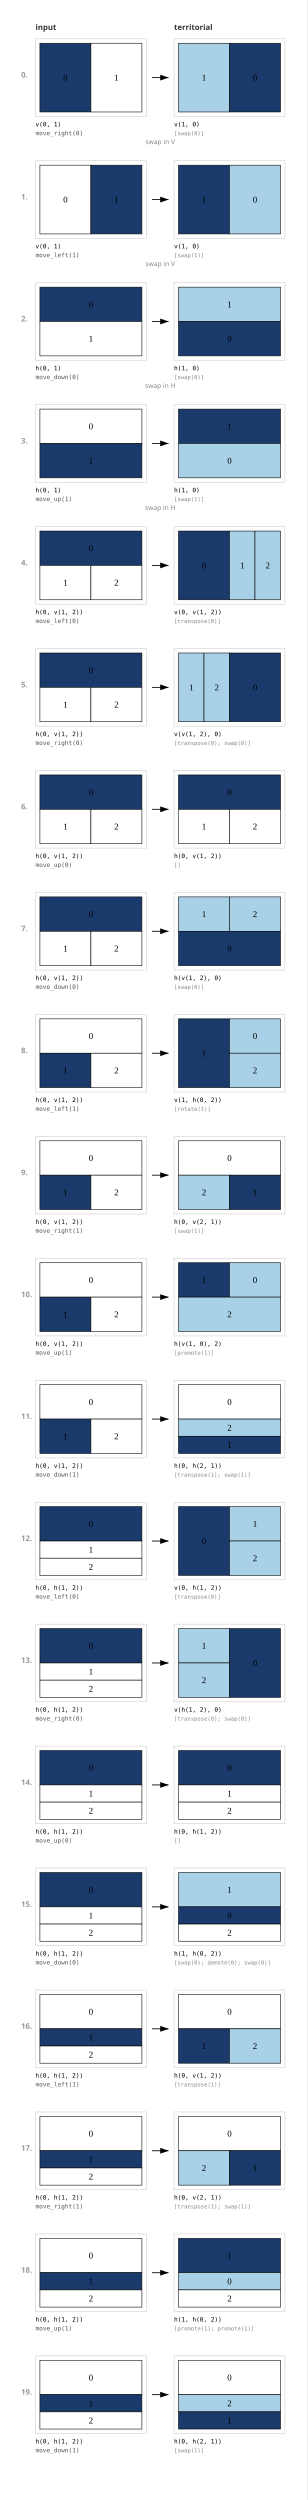
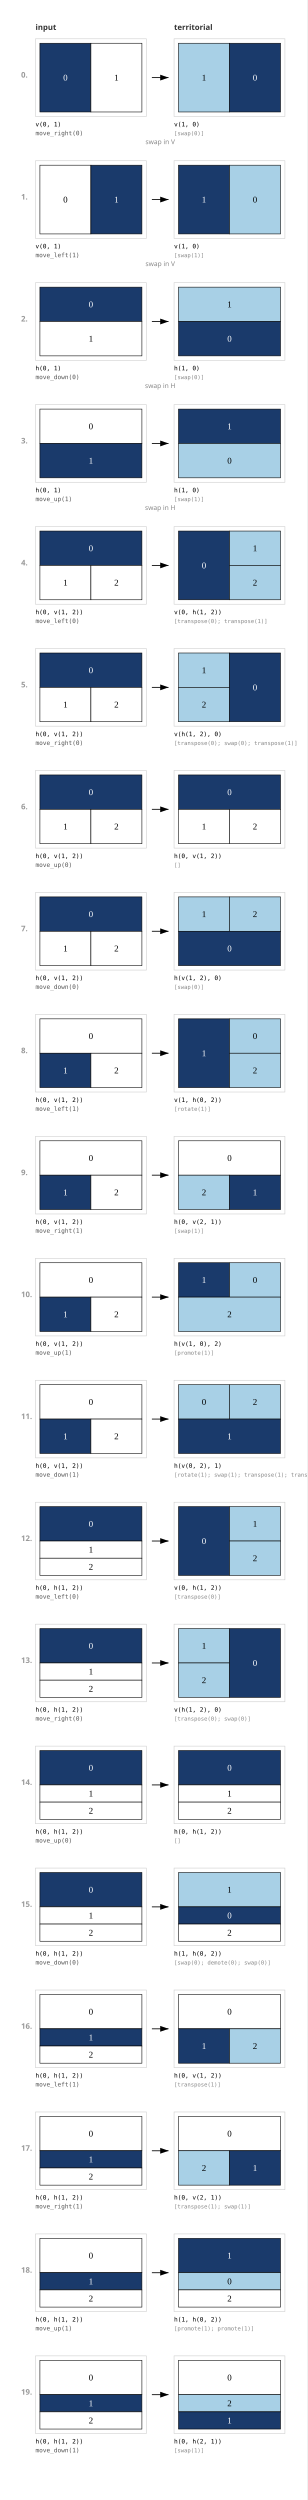
<svg xmlns="http://www.w3.org/2000/svg" width="554" height="4510">
  <rect width="554" height="4510" fill="white" />
  <defs>
    <marker id="arrow" markerWidth="10" markerHeight="7" refX="10" refY="3.5" orient="auto">
      <polygon points="0 0, 10 3.5, 0 7" fill="black" />
    </marker>
  </defs>
  <text x="64" y="54" font-size="14" font-weight="bold" font-family="sans-serif" fill="#333">input</text>
  <text x="314" y="54" font-size="14" font-weight="bold" font-family="sans-serif" fill="#333">territorial</text>
  <text x="38" y="140" font-size="14" font-weight="bold" font-family="sans-serif" fill="#999">0.</text>
  <rect x="64" y="70" width="200" height="140" fill="none" stroke="#ccc" stroke-width="1" />
  <rect x="72" y="78" width="92" height="124" fill="#1a3a6b" stroke="black" stroke-width="1" />
-   <text x="118" y="140" text-anchor="middle" dominant-baseline="central" font-size="16">0</text>
+   <text x="118" y="140" text-anchor="middle" dominant-baseline="central" font-size="16" fill="white">0</text>
  <rect x="164" y="78" width="92" height="124" fill="white" stroke="black" stroke-width="1" />
-   <text x="210" y="140" text-anchor="middle" dominant-baseline="central" font-size="16">1</text>
+   <text x="210" y="140" text-anchor="middle" dominant-baseline="central" font-size="16" fill="black">1</text>
  <line x1="274" y1="140" x2="304" y2="140" stroke="black" stroke-width="1.5" marker-end="url(#arrow)" />
  <rect x="314" y="70" width="200" height="140" fill="none" stroke="#ccc" stroke-width="1" />
  <rect x="322" y="78" width="92" height="124" fill="#a8d0e6" stroke="black" stroke-width="1" />
-   <text x="368" y="140" text-anchor="middle" dominant-baseline="central" font-size="16">1</text>
+   <text x="368" y="140" text-anchor="middle" dominant-baseline="central" font-size="16" fill="black">1</text>
  <rect x="414" y="78" width="92" height="124" fill="#1a3a6b" stroke="black" stroke-width="1" />
-   <text x="460" y="140" text-anchor="middle" dominant-baseline="central" font-size="16">0</text>
+   <text x="460" y="140" text-anchor="middle" dominant-baseline="central" font-size="16" fill="white">0</text>
  <text x="64" y="228" font-size="11" font-family="monospace">v(0, 1)</text>
  <text x="314" y="228" font-size="11" font-family="monospace">v(1, 0)</text>
  <text x="64" y="244" font-size="11" font-family="monospace" fill="#555">move_right(0)</text>
  <text x="314" y="244" font-size="10" font-family="monospace" fill="#888">[swap(0)]</text>
  <text x="289" y="260" text-anchor="middle" font-size="12" font-family="sans-serif" fill="#888">swap in V</text>
  <text x="38" y="360" font-size="14" font-weight="bold" font-family="sans-serif" fill="#999">1.</text>
  <rect x="64" y="290" width="200" height="140" fill="none" stroke="#ccc" stroke-width="1" />
  <rect x="72" y="298" width="92" height="124" fill="white" stroke="black" stroke-width="1" />
-   <text x="118" y="360" text-anchor="middle" dominant-baseline="central" font-size="16">0</text>
+   <text x="118" y="360" text-anchor="middle" dominant-baseline="central" font-size="16" fill="black">0</text>
  <rect x="164" y="298" width="92" height="124" fill="#1a3a6b" stroke="black" stroke-width="1" />
-   <text x="210" y="360" text-anchor="middle" dominant-baseline="central" font-size="16">1</text>
+   <text x="210" y="360" text-anchor="middle" dominant-baseline="central" font-size="16" fill="white">1</text>
  <line x1="274" y1="360" x2="304" y2="360" stroke="black" stroke-width="1.5" marker-end="url(#arrow)" />
  <rect x="314" y="290" width="200" height="140" fill="none" stroke="#ccc" stroke-width="1" />
  <rect x="322" y="298" width="92" height="124" fill="#1a3a6b" stroke="black" stroke-width="1" />
-   <text x="368" y="360" text-anchor="middle" dominant-baseline="central" font-size="16">1</text>
+   <text x="368" y="360" text-anchor="middle" dominant-baseline="central" font-size="16" fill="white">1</text>
  <rect x="414" y="298" width="92" height="124" fill="#a8d0e6" stroke="black" stroke-width="1" />
-   <text x="460" y="360" text-anchor="middle" dominant-baseline="central" font-size="16">0</text>
+   <text x="460" y="360" text-anchor="middle" dominant-baseline="central" font-size="16" fill="black">0</text>
  <text x="64" y="448" font-size="11" font-family="monospace">v(0, 1)</text>
  <text x="314" y="448" font-size="11" font-family="monospace">v(1, 0)</text>
  <text x="64" y="464" font-size="11" font-family="monospace" fill="#555">move_left(1)</text>
  <text x="314" y="464" font-size="10" font-family="monospace" fill="#888">[swap(1)]</text>
  <text x="289" y="480" text-anchor="middle" font-size="12" font-family="sans-serif" fill="#888">swap in V</text>
  <text x="38" y="580" font-size="14" font-weight="bold" font-family="sans-serif" fill="#999">2.</text>
  <rect x="64" y="510" width="200" height="140" fill="none" stroke="#ccc" stroke-width="1" />
  <rect x="72" y="518" width="184" height="62" fill="#1a3a6b" stroke="black" stroke-width="1" />
-   <text x="164" y="549" text-anchor="middle" dominant-baseline="central" font-size="16">0</text>
+   <text x="164" y="549" text-anchor="middle" dominant-baseline="central" font-size="16" fill="white">0</text>
  <rect x="72" y="580" width="184" height="62" fill="white" stroke="black" stroke-width="1" />
-   <text x="164" y="611" text-anchor="middle" dominant-baseline="central" font-size="16">1</text>
+   <text x="164" y="611" text-anchor="middle" dominant-baseline="central" font-size="16" fill="black">1</text>
  <line x1="274" y1="580" x2="304" y2="580" stroke="black" stroke-width="1.5" marker-end="url(#arrow)" />
  <rect x="314" y="510" width="200" height="140" fill="none" stroke="#ccc" stroke-width="1" />
  <rect x="322" y="518" width="184" height="62" fill="#a8d0e6" stroke="black" stroke-width="1" />
-   <text x="414" y="549" text-anchor="middle" dominant-baseline="central" font-size="16">1</text>
+   <text x="414" y="549" text-anchor="middle" dominant-baseline="central" font-size="16" fill="black">1</text>
  <rect x="322" y="580" width="184" height="62" fill="#1a3a6b" stroke="black" stroke-width="1" />
-   <text x="414" y="611" text-anchor="middle" dominant-baseline="central" font-size="16">0</text>
+   <text x="414" y="611" text-anchor="middle" dominant-baseline="central" font-size="16" fill="white">0</text>
  <text x="64" y="668" font-size="11" font-family="monospace">h(0, 1)</text>
  <text x="314" y="668" font-size="11" font-family="monospace">h(1, 0)</text>
  <text x="64" y="684" font-size="11" font-family="monospace" fill="#555">move_down(0)</text>
  <text x="314" y="684" font-size="10" font-family="monospace" fill="#888">[swap(0)]</text>
  <text x="289" y="700" text-anchor="middle" font-size="12" font-family="sans-serif" fill="#888">swap in H</text>
  <text x="38" y="800" font-size="14" font-weight="bold" font-family="sans-serif" fill="#999">3.</text>
  <rect x="64" y="730" width="200" height="140" fill="none" stroke="#ccc" stroke-width="1" />
  <rect x="72" y="738" width="184" height="62" fill="white" stroke="black" stroke-width="1" />
-   <text x="164" y="769" text-anchor="middle" dominant-baseline="central" font-size="16">0</text>
+   <text x="164" y="769" text-anchor="middle" dominant-baseline="central" font-size="16" fill="black">0</text>
  <rect x="72" y="800" width="184" height="62" fill="#1a3a6b" stroke="black" stroke-width="1" />
-   <text x="164" y="831" text-anchor="middle" dominant-baseline="central" font-size="16">1</text>
+   <text x="164" y="831" text-anchor="middle" dominant-baseline="central" font-size="16" fill="white">1</text>
  <line x1="274" y1="800" x2="304" y2="800" stroke="black" stroke-width="1.5" marker-end="url(#arrow)" />
  <rect x="314" y="730" width="200" height="140" fill="none" stroke="#ccc" stroke-width="1" />
  <rect x="322" y="738" width="184" height="62" fill="#1a3a6b" stroke="black" stroke-width="1" />
-   <text x="414" y="769" text-anchor="middle" dominant-baseline="central" font-size="16">1</text>
+   <text x="414" y="769" text-anchor="middle" dominant-baseline="central" font-size="16" fill="white">1</text>
  <rect x="322" y="800" width="184" height="62" fill="#a8d0e6" stroke="black" stroke-width="1" />
-   <text x="414" y="831" text-anchor="middle" dominant-baseline="central" font-size="16">0</text>
+   <text x="414" y="831" text-anchor="middle" dominant-baseline="central" font-size="16" fill="black">0</text>
  <text x="64" y="888" font-size="11" font-family="monospace">h(0, 1)</text>
  <text x="314" y="888" font-size="11" font-family="monospace">h(1, 0)</text>
  <text x="64" y="904" font-size="11" font-family="monospace" fill="#555">move_up(1)</text>
  <text x="314" y="904" font-size="10" font-family="monospace" fill="#888">[swap(1)]</text>
  <text x="289" y="920" text-anchor="middle" font-size="12" font-family="sans-serif" fill="#888">swap in H</text>
  <text x="38" y="1020" font-size="14" font-weight="bold" font-family="sans-serif" fill="#999">4.</text>
  <rect x="64" y="950" width="200" height="140" fill="none" stroke="#ccc" stroke-width="1" />
  <rect x="72" y="958" width="184" height="62" fill="#1a3a6b" stroke="black" stroke-width="1" />
-   <text x="164" y="989" text-anchor="middle" dominant-baseline="central" font-size="16">0</text>
+   <text x="164" y="989" text-anchor="middle" dominant-baseline="central" font-size="16" fill="white">0</text>
  <rect x="72" y="1020" width="92" height="62" fill="white" stroke="black" stroke-width="1" />
-   <text x="118" y="1051" text-anchor="middle" dominant-baseline="central" font-size="16">1</text>
+   <text x="118" y="1051" text-anchor="middle" dominant-baseline="central" font-size="16" fill="black">1</text>
  <rect x="164" y="1020" width="92" height="62" fill="white" stroke="black" stroke-width="1" />
-   <text x="210" y="1051" text-anchor="middle" dominant-baseline="central" font-size="16">2</text>
+   <text x="210" y="1051" text-anchor="middle" dominant-baseline="central" font-size="16" fill="black">2</text>
  <line x1="274" y1="1020" x2="304" y2="1020" stroke="black" stroke-width="1.5" marker-end="url(#arrow)" />
  <rect x="314" y="950" width="200" height="140" fill="none" stroke="#ccc" stroke-width="1" />
  <rect x="322" y="958" width="92" height="124" fill="#1a3a6b" stroke="black" stroke-width="1" />
-   <text x="368" y="1020" text-anchor="middle" dominant-baseline="central" font-size="16">0</text>
-   <rect x="414" y="958" width="46" height="124" fill="#a8d0e6" stroke="black" stroke-width="1" />
-   <text x="437" y="1020" text-anchor="middle" dominant-baseline="central" font-size="16">1</text>
-   <rect x="460" y="958" width="46" height="124" fill="#a8d0e6" stroke="black" stroke-width="1" />
-   <text x="483" y="1020" text-anchor="middle" dominant-baseline="central" font-size="16">2</text>
+   <text x="368" y="1020" text-anchor="middle" dominant-baseline="central" font-size="16" fill="white">0</text>
+   <rect x="414" y="958" width="92" height="62" fill="#a8d0e6" stroke="black" stroke-width="1" />
+   <text x="460" y="989" text-anchor="middle" dominant-baseline="central" font-size="16" fill="black">1</text>
+   <rect x="414" y="1020" width="92" height="62" fill="#a8d0e6" stroke="black" stroke-width="1" />
+   <text x="460" y="1051" text-anchor="middle" dominant-baseline="central" font-size="16" fill="black">2</text>
  <text x="64" y="1108" font-size="11" font-family="monospace">h(0, v(1, 2))</text>
-   <text x="314" y="1108" font-size="11" font-family="monospace">v(0, v(1, 2))</text>
+   <text x="314" y="1108" font-size="11" font-family="monospace">v(0, h(1, 2))</text>
  <text x="64" y="1124" font-size="11" font-family="monospace" fill="#555">move_left(0)</text>
-   <text x="314" y="1124" font-size="10" font-family="monospace" fill="#888">[transpose(0)]</text>
+   <text x="314" y="1124" font-size="10" font-family="monospace" fill="#888">[transpose(0); transpose(1)]</text>
  <text x="38" y="1240" font-size="14" font-weight="bold" font-family="sans-serif" fill="#999">5.</text>
  <rect x="64" y="1170" width="200" height="140" fill="none" stroke="#ccc" stroke-width="1" />
  <rect x="72" y="1178" width="184" height="62" fill="#1a3a6b" stroke="black" stroke-width="1" />
-   <text x="164" y="1209" text-anchor="middle" dominant-baseline="central" font-size="16">0</text>
+   <text x="164" y="1209" text-anchor="middle" dominant-baseline="central" font-size="16" fill="white">0</text>
  <rect x="72" y="1240" width="92" height="62" fill="white" stroke="black" stroke-width="1" />
-   <text x="118" y="1271" text-anchor="middle" dominant-baseline="central" font-size="16">1</text>
+   <text x="118" y="1271" text-anchor="middle" dominant-baseline="central" font-size="16" fill="black">1</text>
  <rect x="164" y="1240" width="92" height="62" fill="white" stroke="black" stroke-width="1" />
-   <text x="210" y="1271" text-anchor="middle" dominant-baseline="central" font-size="16">2</text>
+   <text x="210" y="1271" text-anchor="middle" dominant-baseline="central" font-size="16" fill="black">2</text>
  <line x1="274" y1="1240" x2="304" y2="1240" stroke="black" stroke-width="1.5" marker-end="url(#arrow)" />
  <rect x="314" y="1170" width="200" height="140" fill="none" stroke="#ccc" stroke-width="1" />
-   <rect x="322" y="1178" width="46" height="124" fill="#a8d0e6" stroke="black" stroke-width="1" />
-   <text x="345" y="1240" text-anchor="middle" dominant-baseline="central" font-size="16">1</text>
-   <rect x="368" y="1178" width="46" height="124" fill="#a8d0e6" stroke="black" stroke-width="1" />
-   <text x="391" y="1240" text-anchor="middle" dominant-baseline="central" font-size="16">2</text>
+   <rect x="322" y="1178" width="92" height="62" fill="#a8d0e6" stroke="black" stroke-width="1" />
+   <text x="368" y="1209" text-anchor="middle" dominant-baseline="central" font-size="16" fill="black">1</text>
+   <rect x="322" y="1240" width="92" height="62" fill="#a8d0e6" stroke="black" stroke-width="1" />
+   <text x="368" y="1271" text-anchor="middle" dominant-baseline="central" font-size="16" fill="black">2</text>
  <rect x="414" y="1178" width="92" height="124" fill="#1a3a6b" stroke="black" stroke-width="1" />
-   <text x="460" y="1240" text-anchor="middle" dominant-baseline="central" font-size="16">0</text>
+   <text x="460" y="1240" text-anchor="middle" dominant-baseline="central" font-size="16" fill="white">0</text>
  <text x="64" y="1328" font-size="11" font-family="monospace">h(0, v(1, 2))</text>
-   <text x="314" y="1328" font-size="11" font-family="monospace">v(v(1, 2), 0)</text>
+   <text x="314" y="1328" font-size="11" font-family="monospace">v(h(1, 2), 0)</text>
  <text x="64" y="1344" font-size="11" font-family="monospace" fill="#555">move_right(0)</text>
-   <text x="314" y="1344" font-size="10" font-family="monospace" fill="#888">[transpose(0); swap(0)]</text>
+   <text x="314" y="1344" font-size="10" font-family="monospace" fill="#888">[transpose(0); swap(0); transpose(1)]</text>
  <text x="38" y="1460" font-size="14" font-weight="bold" font-family="sans-serif" fill="#999">6.</text>
  <rect x="64" y="1390" width="200" height="140" fill="none" stroke="#ccc" stroke-width="1" />
  <rect x="72" y="1398" width="184" height="62" fill="#1a3a6b" stroke="black" stroke-width="1" />
-   <text x="164" y="1429" text-anchor="middle" dominant-baseline="central" font-size="16">0</text>
+   <text x="164" y="1429" text-anchor="middle" dominant-baseline="central" font-size="16" fill="white">0</text>
  <rect x="72" y="1460" width="92" height="62" fill="white" stroke="black" stroke-width="1" />
-   <text x="118" y="1491" text-anchor="middle" dominant-baseline="central" font-size="16">1</text>
+   <text x="118" y="1491" text-anchor="middle" dominant-baseline="central" font-size="16" fill="black">1</text>
  <rect x="164" y="1460" width="92" height="62" fill="white" stroke="black" stroke-width="1" />
-   <text x="210" y="1491" text-anchor="middle" dominant-baseline="central" font-size="16">2</text>
+   <text x="210" y="1491" text-anchor="middle" dominant-baseline="central" font-size="16" fill="black">2</text>
  <line x1="274" y1="1460" x2="304" y2="1460" stroke="black" stroke-width="1.5" marker-end="url(#arrow)" />
  <rect x="314" y="1390" width="200" height="140" fill="none" stroke="#ccc" stroke-width="1" />
  <rect x="322" y="1398" width="184" height="62" fill="#1a3a6b" stroke="black" stroke-width="1" />
-   <text x="414" y="1429" text-anchor="middle" dominant-baseline="central" font-size="16">0</text>
+   <text x="414" y="1429" text-anchor="middle" dominant-baseline="central" font-size="16" fill="white">0</text>
  <rect x="322" y="1460" width="92" height="62" fill="white" stroke="black" stroke-width="1" />
-   <text x="368" y="1491" text-anchor="middle" dominant-baseline="central" font-size="16">1</text>
+   <text x="368" y="1491" text-anchor="middle" dominant-baseline="central" font-size="16" fill="black">1</text>
  <rect x="414" y="1460" width="92" height="62" fill="white" stroke="black" stroke-width="1" />
-   <text x="460" y="1491" text-anchor="middle" dominant-baseline="central" font-size="16">2</text>
+   <text x="460" y="1491" text-anchor="middle" dominant-baseline="central" font-size="16" fill="black">2</text>
  <text x="64" y="1548" font-size="11" font-family="monospace">h(0, v(1, 2))</text>
  <text x="314" y="1548" font-size="11" font-family="monospace">h(0, v(1, 2))</text>
  <text x="64" y="1564" font-size="11" font-family="monospace" fill="#555">move_up(0)</text>
  <text x="314" y="1564" font-size="10" font-family="monospace" fill="#888">[]</text>
  <text x="38" y="1680" font-size="14" font-weight="bold" font-family="sans-serif" fill="#999">7.</text>
  <rect x="64" y="1610" width="200" height="140" fill="none" stroke="#ccc" stroke-width="1" />
  <rect x="72" y="1618" width="184" height="62" fill="#1a3a6b" stroke="black" stroke-width="1" />
-   <text x="164" y="1649" text-anchor="middle" dominant-baseline="central" font-size="16">0</text>
+   <text x="164" y="1649" text-anchor="middle" dominant-baseline="central" font-size="16" fill="white">0</text>
  <rect x="72" y="1680" width="92" height="62" fill="white" stroke="black" stroke-width="1" />
-   <text x="118" y="1711" text-anchor="middle" dominant-baseline="central" font-size="16">1</text>
+   <text x="118" y="1711" text-anchor="middle" dominant-baseline="central" font-size="16" fill="black">1</text>
  <rect x="164" y="1680" width="92" height="62" fill="white" stroke="black" stroke-width="1" />
-   <text x="210" y="1711" text-anchor="middle" dominant-baseline="central" font-size="16">2</text>
+   <text x="210" y="1711" text-anchor="middle" dominant-baseline="central" font-size="16" fill="black">2</text>
  <line x1="274" y1="1680" x2="304" y2="1680" stroke="black" stroke-width="1.5" marker-end="url(#arrow)" />
  <rect x="314" y="1610" width="200" height="140" fill="none" stroke="#ccc" stroke-width="1" />
  <rect x="322" y="1618" width="92" height="62" fill="#a8d0e6" stroke="black" stroke-width="1" />
-   <text x="368" y="1649" text-anchor="middle" dominant-baseline="central" font-size="16">1</text>
+   <text x="368" y="1649" text-anchor="middle" dominant-baseline="central" font-size="16" fill="black">1</text>
  <rect x="414" y="1618" width="92" height="62" fill="#a8d0e6" stroke="black" stroke-width="1" />
-   <text x="460" y="1649" text-anchor="middle" dominant-baseline="central" font-size="16">2</text>
+   <text x="460" y="1649" text-anchor="middle" dominant-baseline="central" font-size="16" fill="black">2</text>
  <rect x="322" y="1680" width="184" height="62" fill="#1a3a6b" stroke="black" stroke-width="1" />
-   <text x="414" y="1711" text-anchor="middle" dominant-baseline="central" font-size="16">0</text>
+   <text x="414" y="1711" text-anchor="middle" dominant-baseline="central" font-size="16" fill="white">0</text>
  <text x="64" y="1768" font-size="11" font-family="monospace">h(0, v(1, 2))</text>
  <text x="314" y="1768" font-size="11" font-family="monospace">h(v(1, 2), 0)</text>
  <text x="64" y="1784" font-size="11" font-family="monospace" fill="#555">move_down(0)</text>
  <text x="314" y="1784" font-size="10" font-family="monospace" fill="#888">[swap(0)]</text>
  <text x="38" y="1900" font-size="14" font-weight="bold" font-family="sans-serif" fill="#999">8.</text>
  <rect x="64" y="1830" width="200" height="140" fill="none" stroke="#ccc" stroke-width="1" />
  <rect x="72" y="1838" width="184" height="62" fill="white" stroke="black" stroke-width="1" />
-   <text x="164" y="1869" text-anchor="middle" dominant-baseline="central" font-size="16">0</text>
+   <text x="164" y="1869" text-anchor="middle" dominant-baseline="central" font-size="16" fill="black">0</text>
  <rect x="72" y="1900" width="92" height="62" fill="#1a3a6b" stroke="black" stroke-width="1" />
-   <text x="118" y="1931" text-anchor="middle" dominant-baseline="central" font-size="16">1</text>
+   <text x="118" y="1931" text-anchor="middle" dominant-baseline="central" font-size="16" fill="white">1</text>
  <rect x="164" y="1900" width="92" height="62" fill="white" stroke="black" stroke-width="1" />
-   <text x="210" y="1931" text-anchor="middle" dominant-baseline="central" font-size="16">2</text>
+   <text x="210" y="1931" text-anchor="middle" dominant-baseline="central" font-size="16" fill="black">2</text>
  <line x1="274" y1="1900" x2="304" y2="1900" stroke="black" stroke-width="1.5" marker-end="url(#arrow)" />
  <rect x="314" y="1830" width="200" height="140" fill="none" stroke="#ccc" stroke-width="1" />
  <rect x="322" y="1838" width="92" height="124" fill="#1a3a6b" stroke="black" stroke-width="1" />
-   <text x="368" y="1900" text-anchor="middle" dominant-baseline="central" font-size="16">1</text>
+   <text x="368" y="1900" text-anchor="middle" dominant-baseline="central" font-size="16" fill="white">1</text>
  <rect x="414" y="1838" width="92" height="62" fill="#a8d0e6" stroke="black" stroke-width="1" />
-   <text x="460" y="1869" text-anchor="middle" dominant-baseline="central" font-size="16">0</text>
+   <text x="460" y="1869" text-anchor="middle" dominant-baseline="central" font-size="16" fill="black">0</text>
  <rect x="414" y="1900" width="92" height="62" fill="#a8d0e6" stroke="black" stroke-width="1" />
-   <text x="460" y="1931" text-anchor="middle" dominant-baseline="central" font-size="16">2</text>
+   <text x="460" y="1931" text-anchor="middle" dominant-baseline="central" font-size="16" fill="black">2</text>
  <text x="64" y="1988" font-size="11" font-family="monospace">h(0, v(1, 2))</text>
  <text x="314" y="1988" font-size="11" font-family="monospace">v(1, h(0, 2))</text>
  <text x="64" y="2004" font-size="11" font-family="monospace" fill="#555">move_left(1)</text>
  <text x="314" y="2004" font-size="10" font-family="monospace" fill="#888">[rotate(1)]</text>
  <text x="38" y="2120" font-size="14" font-weight="bold" font-family="sans-serif" fill="#999">9.</text>
  <rect x="64" y="2050" width="200" height="140" fill="none" stroke="#ccc" stroke-width="1" />
  <rect x="72" y="2058" width="184" height="62" fill="white" stroke="black" stroke-width="1" />
-   <text x="164" y="2089" text-anchor="middle" dominant-baseline="central" font-size="16">0</text>
+   <text x="164" y="2089" text-anchor="middle" dominant-baseline="central" font-size="16" fill="black">0</text>
  <rect x="72" y="2120" width="92" height="62" fill="#1a3a6b" stroke="black" stroke-width="1" />
-   <text x="118" y="2151" text-anchor="middle" dominant-baseline="central" font-size="16">1</text>
+   <text x="118" y="2151" text-anchor="middle" dominant-baseline="central" font-size="16" fill="white">1</text>
  <rect x="164" y="2120" width="92" height="62" fill="white" stroke="black" stroke-width="1" />
-   <text x="210" y="2151" text-anchor="middle" dominant-baseline="central" font-size="16">2</text>
+   <text x="210" y="2151" text-anchor="middle" dominant-baseline="central" font-size="16" fill="black">2</text>
  <line x1="274" y1="2120" x2="304" y2="2120" stroke="black" stroke-width="1.5" marker-end="url(#arrow)" />
  <rect x="314" y="2050" width="200" height="140" fill="none" stroke="#ccc" stroke-width="1" />
  <rect x="322" y="2058" width="184" height="62" fill="white" stroke="black" stroke-width="1" />
-   <text x="414" y="2089" text-anchor="middle" dominant-baseline="central" font-size="16">0</text>
+   <text x="414" y="2089" text-anchor="middle" dominant-baseline="central" font-size="16" fill="black">0</text>
  <rect x="322" y="2120" width="92" height="62" fill="#a8d0e6" stroke="black" stroke-width="1" />
-   <text x="368" y="2151" text-anchor="middle" dominant-baseline="central" font-size="16">2</text>
+   <text x="368" y="2151" text-anchor="middle" dominant-baseline="central" font-size="16" fill="black">2</text>
  <rect x="414" y="2120" width="92" height="62" fill="#1a3a6b" stroke="black" stroke-width="1" />
-   <text x="460" y="2151" text-anchor="middle" dominant-baseline="central" font-size="16">1</text>
+   <text x="460" y="2151" text-anchor="middle" dominant-baseline="central" font-size="16" fill="white">1</text>
  <text x="64" y="2208" font-size="11" font-family="monospace">h(0, v(1, 2))</text>
  <text x="314" y="2208" font-size="11" font-family="monospace">h(0, v(2, 1))</text>
  <text x="64" y="2224" font-size="11" font-family="monospace" fill="#555">move_right(1)</text>
  <text x="314" y="2224" font-size="10" font-family="monospace" fill="#888">[swap(1)]</text>
  <text x="38" y="2340" font-size="14" font-weight="bold" font-family="sans-serif" fill="#999">10.</text>
  <rect x="64" y="2270" width="200" height="140" fill="none" stroke="#ccc" stroke-width="1" />
  <rect x="72" y="2278" width="184" height="62" fill="white" stroke="black" stroke-width="1" />
-   <text x="164" y="2309" text-anchor="middle" dominant-baseline="central" font-size="16">0</text>
+   <text x="164" y="2309" text-anchor="middle" dominant-baseline="central" font-size="16" fill="black">0</text>
  <rect x="72" y="2340" width="92" height="62" fill="#1a3a6b" stroke="black" stroke-width="1" />
-   <text x="118" y="2371" text-anchor="middle" dominant-baseline="central" font-size="16">1</text>
+   <text x="118" y="2371" text-anchor="middle" dominant-baseline="central" font-size="16" fill="white">1</text>
  <rect x="164" y="2340" width="92" height="62" fill="white" stroke="black" stroke-width="1" />
-   <text x="210" y="2371" text-anchor="middle" dominant-baseline="central" font-size="16">2</text>
+   <text x="210" y="2371" text-anchor="middle" dominant-baseline="central" font-size="16" fill="black">2</text>
  <line x1="274" y1="2340" x2="304" y2="2340" stroke="black" stroke-width="1.5" marker-end="url(#arrow)" />
  <rect x="314" y="2270" width="200" height="140" fill="none" stroke="#ccc" stroke-width="1" />
  <rect x="322" y="2278" width="92" height="62" fill="#1a3a6b" stroke="black" stroke-width="1" />
-   <text x="368" y="2309" text-anchor="middle" dominant-baseline="central" font-size="16">1</text>
+   <text x="368" y="2309" text-anchor="middle" dominant-baseline="central" font-size="16" fill="white">1</text>
  <rect x="414" y="2278" width="92" height="62" fill="#a8d0e6" stroke="black" stroke-width="1" />
-   <text x="460" y="2309" text-anchor="middle" dominant-baseline="central" font-size="16">0</text>
+   <text x="460" y="2309" text-anchor="middle" dominant-baseline="central" font-size="16" fill="black">0</text>
  <rect x="322" y="2340" width="184" height="62" fill="#a8d0e6" stroke="black" stroke-width="1" />
-   <text x="414" y="2371" text-anchor="middle" dominant-baseline="central" font-size="16">2</text>
+   <text x="414" y="2371" text-anchor="middle" dominant-baseline="central" font-size="16" fill="black">2</text>
  <text x="64" y="2428" font-size="11" font-family="monospace">h(0, v(1, 2))</text>
  <text x="314" y="2428" font-size="11" font-family="monospace">h(v(1, 0), 2)</text>
  <text x="64" y="2444" font-size="11" font-family="monospace" fill="#555">move_up(1)</text>
  <text x="314" y="2444" font-size="10" font-family="monospace" fill="#888">[promote(1)]</text>
  <text x="38" y="2560" font-size="14" font-weight="bold" font-family="sans-serif" fill="#999">11.</text>
  <rect x="64" y="2490" width="200" height="140" fill="none" stroke="#ccc" stroke-width="1" />
  <rect x="72" y="2498" width="184" height="62" fill="white" stroke="black" stroke-width="1" />
-   <text x="164" y="2529" text-anchor="middle" dominant-baseline="central" font-size="16">0</text>
+   <text x="164" y="2529" text-anchor="middle" dominant-baseline="central" font-size="16" fill="black">0</text>
  <rect x="72" y="2560" width="92" height="62" fill="#1a3a6b" stroke="black" stroke-width="1" />
-   <text x="118" y="2591" text-anchor="middle" dominant-baseline="central" font-size="16">1</text>
+   <text x="118" y="2591" text-anchor="middle" dominant-baseline="central" font-size="16" fill="white">1</text>
  <rect x="164" y="2560" width="92" height="62" fill="white" stroke="black" stroke-width="1" />
-   <text x="210" y="2591" text-anchor="middle" dominant-baseline="central" font-size="16">2</text>
+   <text x="210" y="2591" text-anchor="middle" dominant-baseline="central" font-size="16" fill="black">2</text>
  <line x1="274" y1="2560" x2="304" y2="2560" stroke="black" stroke-width="1.5" marker-end="url(#arrow)" />
  <rect x="314" y="2490" width="200" height="140" fill="none" stroke="#ccc" stroke-width="1" />
-   <rect x="322" y="2498" width="184" height="62" fill="white" stroke="black" stroke-width="1" />
-   <text x="414" y="2529" text-anchor="middle" dominant-baseline="central" font-size="16">0</text>
-   <rect x="322" y="2560" width="184" height="31" fill="#a8d0e6" stroke="black" stroke-width="1" />
-   <text x="414" y="2575.5" text-anchor="middle" dominant-baseline="central" font-size="16">2</text>
-   <rect x="322" y="2591" width="184" height="31" fill="#1a3a6b" stroke="black" stroke-width="1" />
-   <text x="414" y="2606.5" text-anchor="middle" dominant-baseline="central" font-size="16">1</text>
+   <rect x="322" y="2498" width="92" height="62" fill="#a8d0e6" stroke="black" stroke-width="1" />
+   <text x="368" y="2529" text-anchor="middle" dominant-baseline="central" font-size="16" fill="black">0</text>
+   <rect x="414" y="2498" width="92" height="62" fill="#a8d0e6" stroke="black" stroke-width="1" />
+   <text x="460" y="2529" text-anchor="middle" dominant-baseline="central" font-size="16" fill="black">2</text>
+   <rect x="322" y="2560" width="184" height="62" fill="#1a3a6b" stroke="black" stroke-width="1" />
+   <text x="414" y="2591" text-anchor="middle" dominant-baseline="central" font-size="16" fill="white">1</text>
  <text x="64" y="2648" font-size="11" font-family="monospace">h(0, v(1, 2))</text>
-   <text x="314" y="2648" font-size="11" font-family="monospace">h(0, h(2, 1))</text>
+   <text x="314" y="2648" font-size="11" font-family="monospace">h(v(0, 2), 1)</text>
  <text x="64" y="2664" font-size="11" font-family="monospace" fill="#555">move_down(1)</text>
-   <text x="314" y="2664" font-size="10" font-family="monospace" fill="#888">[transpose(1); swap(1)]</text>
+   <text x="314" y="2664" font-size="10" font-family="monospace" fill="#888">[rotate(1); swap(1); transpose(1); transpose(0)]</text>
  <text x="38" y="2780" font-size="14" font-weight="bold" font-family="sans-serif" fill="#999">12.</text>
  <rect x="64" y="2710" width="200" height="140" fill="none" stroke="#ccc" stroke-width="1" />
  <rect x="72" y="2718" width="184" height="62" fill="#1a3a6b" stroke="black" stroke-width="1" />
-   <text x="164" y="2749" text-anchor="middle" dominant-baseline="central" font-size="16">0</text>
+   <text x="164" y="2749" text-anchor="middle" dominant-baseline="central" font-size="16" fill="white">0</text>
  <rect x="72" y="2780" width="184" height="31" fill="white" stroke="black" stroke-width="1" />
-   <text x="164" y="2795.5" text-anchor="middle" dominant-baseline="central" font-size="16">1</text>
+   <text x="164" y="2795.5" text-anchor="middle" dominant-baseline="central" font-size="16" fill="black">1</text>
  <rect x="72" y="2811" width="184" height="31" fill="white" stroke="black" stroke-width="1" />
-   <text x="164" y="2826.5" text-anchor="middle" dominant-baseline="central" font-size="16">2</text>
+   <text x="164" y="2826.5" text-anchor="middle" dominant-baseline="central" font-size="16" fill="black">2</text>
  <line x1="274" y1="2780" x2="304" y2="2780" stroke="black" stroke-width="1.5" marker-end="url(#arrow)" />
  <rect x="314" y="2710" width="200" height="140" fill="none" stroke="#ccc" stroke-width="1" />
  <rect x="322" y="2718" width="92" height="124" fill="#1a3a6b" stroke="black" stroke-width="1" />
-   <text x="368" y="2780" text-anchor="middle" dominant-baseline="central" font-size="16">0</text>
+   <text x="368" y="2780" text-anchor="middle" dominant-baseline="central" font-size="16" fill="white">0</text>
  <rect x="414" y="2718" width="92" height="62" fill="#a8d0e6" stroke="black" stroke-width="1" />
-   <text x="460" y="2749" text-anchor="middle" dominant-baseline="central" font-size="16">1</text>
+   <text x="460" y="2749" text-anchor="middle" dominant-baseline="central" font-size="16" fill="black">1</text>
  <rect x="414" y="2780" width="92" height="62" fill="#a8d0e6" stroke="black" stroke-width="1" />
-   <text x="460" y="2811" text-anchor="middle" dominant-baseline="central" font-size="16">2</text>
+   <text x="460" y="2811" text-anchor="middle" dominant-baseline="central" font-size="16" fill="black">2</text>
  <text x="64" y="2868" font-size="11" font-family="monospace">h(0, h(1, 2))</text>
  <text x="314" y="2868" font-size="11" font-family="monospace">v(0, h(1, 2))</text>
  <text x="64" y="2884" font-size="11" font-family="monospace" fill="#555">move_left(0)</text>
  <text x="314" y="2884" font-size="10" font-family="monospace" fill="#888">[transpose(0)]</text>
  <text x="38" y="3000" font-size="14" font-weight="bold" font-family="sans-serif" fill="#999">13.</text>
  <rect x="64" y="2930" width="200" height="140" fill="none" stroke="#ccc" stroke-width="1" />
  <rect x="72" y="2938" width="184" height="62" fill="#1a3a6b" stroke="black" stroke-width="1" />
-   <text x="164" y="2969" text-anchor="middle" dominant-baseline="central" font-size="16">0</text>
+   <text x="164" y="2969" text-anchor="middle" dominant-baseline="central" font-size="16" fill="white">0</text>
  <rect x="72" y="3000" width="184" height="31" fill="white" stroke="black" stroke-width="1" />
-   <text x="164" y="3015.5" text-anchor="middle" dominant-baseline="central" font-size="16">1</text>
+   <text x="164" y="3015.5" text-anchor="middle" dominant-baseline="central" font-size="16" fill="black">1</text>
  <rect x="72" y="3031" width="184" height="31" fill="white" stroke="black" stroke-width="1" />
-   <text x="164" y="3046.5" text-anchor="middle" dominant-baseline="central" font-size="16">2</text>
+   <text x="164" y="3046.5" text-anchor="middle" dominant-baseline="central" font-size="16" fill="black">2</text>
  <line x1="274" y1="3000" x2="304" y2="3000" stroke="black" stroke-width="1.5" marker-end="url(#arrow)" />
  <rect x="314" y="2930" width="200" height="140" fill="none" stroke="#ccc" stroke-width="1" />
  <rect x="322" y="2938" width="92" height="62" fill="#a8d0e6" stroke="black" stroke-width="1" />
-   <text x="368" y="2969" text-anchor="middle" dominant-baseline="central" font-size="16">1</text>
+   <text x="368" y="2969" text-anchor="middle" dominant-baseline="central" font-size="16" fill="black">1</text>
  <rect x="322" y="3000" width="92" height="62" fill="#a8d0e6" stroke="black" stroke-width="1" />
-   <text x="368" y="3031" text-anchor="middle" dominant-baseline="central" font-size="16">2</text>
+   <text x="368" y="3031" text-anchor="middle" dominant-baseline="central" font-size="16" fill="black">2</text>
  <rect x="414" y="2938" width="92" height="124" fill="#1a3a6b" stroke="black" stroke-width="1" />
-   <text x="460" y="3000" text-anchor="middle" dominant-baseline="central" font-size="16">0</text>
+   <text x="460" y="3000" text-anchor="middle" dominant-baseline="central" font-size="16" fill="white">0</text>
  <text x="64" y="3088" font-size="11" font-family="monospace">h(0, h(1, 2))</text>
  <text x="314" y="3088" font-size="11" font-family="monospace">v(h(1, 2), 0)</text>
  <text x="64" y="3104" font-size="11" font-family="monospace" fill="#555">move_right(0)</text>
  <text x="314" y="3104" font-size="10" font-family="monospace" fill="#888">[transpose(0); swap(0)]</text>
  <text x="38" y="3220" font-size="14" font-weight="bold" font-family="sans-serif" fill="#999">14.</text>
  <rect x="64" y="3150" width="200" height="140" fill="none" stroke="#ccc" stroke-width="1" />
  <rect x="72" y="3158" width="184" height="62" fill="#1a3a6b" stroke="black" stroke-width="1" />
-   <text x="164" y="3189" text-anchor="middle" dominant-baseline="central" font-size="16">0</text>
+   <text x="164" y="3189" text-anchor="middle" dominant-baseline="central" font-size="16" fill="white">0</text>
  <rect x="72" y="3220" width="184" height="31" fill="white" stroke="black" stroke-width="1" />
-   <text x="164" y="3235.5" text-anchor="middle" dominant-baseline="central" font-size="16">1</text>
+   <text x="164" y="3235.5" text-anchor="middle" dominant-baseline="central" font-size="16" fill="black">1</text>
  <rect x="72" y="3251" width="184" height="31" fill="white" stroke="black" stroke-width="1" />
-   <text x="164" y="3266.5" text-anchor="middle" dominant-baseline="central" font-size="16">2</text>
+   <text x="164" y="3266.5" text-anchor="middle" dominant-baseline="central" font-size="16" fill="black">2</text>
  <line x1="274" y1="3220" x2="304" y2="3220" stroke="black" stroke-width="1.5" marker-end="url(#arrow)" />
  <rect x="314" y="3150" width="200" height="140" fill="none" stroke="#ccc" stroke-width="1" />
  <rect x="322" y="3158" width="184" height="62" fill="#1a3a6b" stroke="black" stroke-width="1" />
-   <text x="414" y="3189" text-anchor="middle" dominant-baseline="central" font-size="16">0</text>
+   <text x="414" y="3189" text-anchor="middle" dominant-baseline="central" font-size="16" fill="white">0</text>
  <rect x="322" y="3220" width="184" height="31" fill="white" stroke="black" stroke-width="1" />
-   <text x="414" y="3235.5" text-anchor="middle" dominant-baseline="central" font-size="16">1</text>
+   <text x="414" y="3235.5" text-anchor="middle" dominant-baseline="central" font-size="16" fill="black">1</text>
  <rect x="322" y="3251" width="184" height="31" fill="white" stroke="black" stroke-width="1" />
-   <text x="414" y="3266.5" text-anchor="middle" dominant-baseline="central" font-size="16">2</text>
+   <text x="414" y="3266.5" text-anchor="middle" dominant-baseline="central" font-size="16" fill="black">2</text>
  <text x="64" y="3308" font-size="11" font-family="monospace">h(0, h(1, 2))</text>
  <text x="314" y="3308" font-size="11" font-family="monospace">h(0, h(1, 2))</text>
  <text x="64" y="3324" font-size="11" font-family="monospace" fill="#555">move_up(0)</text>
  <text x="314" y="3324" font-size="10" font-family="monospace" fill="#888">[]</text>
  <text x="38" y="3440" font-size="14" font-weight="bold" font-family="sans-serif" fill="#999">15.</text>
  <rect x="64" y="3370" width="200" height="140" fill="none" stroke="#ccc" stroke-width="1" />
  <rect x="72" y="3378" width="184" height="62" fill="#1a3a6b" stroke="black" stroke-width="1" />
-   <text x="164" y="3409" text-anchor="middle" dominant-baseline="central" font-size="16">0</text>
+   <text x="164" y="3409" text-anchor="middle" dominant-baseline="central" font-size="16" fill="white">0</text>
  <rect x="72" y="3440" width="184" height="31" fill="white" stroke="black" stroke-width="1" />
-   <text x="164" y="3455.5" text-anchor="middle" dominant-baseline="central" font-size="16">1</text>
+   <text x="164" y="3455.5" text-anchor="middle" dominant-baseline="central" font-size="16" fill="black">1</text>
  <rect x="72" y="3471" width="184" height="31" fill="white" stroke="black" stroke-width="1" />
-   <text x="164" y="3486.5" text-anchor="middle" dominant-baseline="central" font-size="16">2</text>
+   <text x="164" y="3486.5" text-anchor="middle" dominant-baseline="central" font-size="16" fill="black">2</text>
  <line x1="274" y1="3440" x2="304" y2="3440" stroke="black" stroke-width="1.5" marker-end="url(#arrow)" />
  <rect x="314" y="3370" width="200" height="140" fill="none" stroke="#ccc" stroke-width="1" />
  <rect x="322" y="3378" width="184" height="62" fill="#a8d0e6" stroke="black" stroke-width="1" />
-   <text x="414" y="3409" text-anchor="middle" dominant-baseline="central" font-size="16">1</text>
+   <text x="414" y="3409" text-anchor="middle" dominant-baseline="central" font-size="16" fill="black">1</text>
  <rect x="322" y="3440" width="184" height="31" fill="#1a3a6b" stroke="black" stroke-width="1" />
-   <text x="414" y="3455.5" text-anchor="middle" dominant-baseline="central" font-size="16">0</text>
+   <text x="414" y="3455.5" text-anchor="middle" dominant-baseline="central" font-size="16" fill="white">0</text>
  <rect x="322" y="3471" width="184" height="31" fill="white" stroke="black" stroke-width="1" />
-   <text x="414" y="3486.5" text-anchor="middle" dominant-baseline="central" font-size="16">2</text>
+   <text x="414" y="3486.5" text-anchor="middle" dominant-baseline="central" font-size="16" fill="black">2</text>
  <text x="64" y="3528" font-size="11" font-family="monospace">h(0, h(1, 2))</text>
  <text x="314" y="3528" font-size="11" font-family="monospace">h(1, h(0, 2))</text>
  <text x="64" y="3544" font-size="11" font-family="monospace" fill="#555">move_down(0)</text>
  <text x="314" y="3544" font-size="10" font-family="monospace" fill="#888">[swap(0); demote(0); swap(0)]</text>
  <text x="38" y="3660" font-size="14" font-weight="bold" font-family="sans-serif" fill="#999">16.</text>
  <rect x="64" y="3590" width="200" height="140" fill="none" stroke="#ccc" stroke-width="1" />
  <rect x="72" y="3598" width="184" height="62" fill="white" stroke="black" stroke-width="1" />
-   <text x="164" y="3629" text-anchor="middle" dominant-baseline="central" font-size="16">0</text>
+   <text x="164" y="3629" text-anchor="middle" dominant-baseline="central" font-size="16" fill="black">0</text>
  <rect x="72" y="3660" width="184" height="31" fill="#1a3a6b" stroke="black" stroke-width="1" />
-   <text x="164" y="3675.5" text-anchor="middle" dominant-baseline="central" font-size="16">1</text>
+   <text x="164" y="3675.5" text-anchor="middle" dominant-baseline="central" font-size="16" fill="white">1</text>
  <rect x="72" y="3691" width="184" height="31" fill="white" stroke="black" stroke-width="1" />
-   <text x="164" y="3706.5" text-anchor="middle" dominant-baseline="central" font-size="16">2</text>
+   <text x="164" y="3706.5" text-anchor="middle" dominant-baseline="central" font-size="16" fill="black">2</text>
  <line x1="274" y1="3660" x2="304" y2="3660" stroke="black" stroke-width="1.5" marker-end="url(#arrow)" />
  <rect x="314" y="3590" width="200" height="140" fill="none" stroke="#ccc" stroke-width="1" />
  <rect x="322" y="3598" width="184" height="62" fill="white" stroke="black" stroke-width="1" />
-   <text x="414" y="3629" text-anchor="middle" dominant-baseline="central" font-size="16">0</text>
+   <text x="414" y="3629" text-anchor="middle" dominant-baseline="central" font-size="16" fill="black">0</text>
  <rect x="322" y="3660" width="92" height="62" fill="#1a3a6b" stroke="black" stroke-width="1" />
-   <text x="368" y="3691" text-anchor="middle" dominant-baseline="central" font-size="16">1</text>
+   <text x="368" y="3691" text-anchor="middle" dominant-baseline="central" font-size="16" fill="white">1</text>
  <rect x="414" y="3660" width="92" height="62" fill="#a8d0e6" stroke="black" stroke-width="1" />
-   <text x="460" y="3691" text-anchor="middle" dominant-baseline="central" font-size="16">2</text>
+   <text x="460" y="3691" text-anchor="middle" dominant-baseline="central" font-size="16" fill="black">2</text>
  <text x="64" y="3748" font-size="11" font-family="monospace">h(0, h(1, 2))</text>
  <text x="314" y="3748" font-size="11" font-family="monospace">h(0, v(1, 2))</text>
  <text x="64" y="3764" font-size="11" font-family="monospace" fill="#555">move_left(1)</text>
  <text x="314" y="3764" font-size="10" font-family="monospace" fill="#888">[transpose(1)]</text>
  <text x="38" y="3880" font-size="14" font-weight="bold" font-family="sans-serif" fill="#999">17.</text>
  <rect x="64" y="3810" width="200" height="140" fill="none" stroke="#ccc" stroke-width="1" />
  <rect x="72" y="3818" width="184" height="62" fill="white" stroke="black" stroke-width="1" />
-   <text x="164" y="3849" text-anchor="middle" dominant-baseline="central" font-size="16">0</text>
+   <text x="164" y="3849" text-anchor="middle" dominant-baseline="central" font-size="16" fill="black">0</text>
  <rect x="72" y="3880" width="184" height="31" fill="#1a3a6b" stroke="black" stroke-width="1" />
-   <text x="164" y="3895.5" text-anchor="middle" dominant-baseline="central" font-size="16">1</text>
+   <text x="164" y="3895.5" text-anchor="middle" dominant-baseline="central" font-size="16" fill="white">1</text>
  <rect x="72" y="3911" width="184" height="31" fill="white" stroke="black" stroke-width="1" />
-   <text x="164" y="3926.5" text-anchor="middle" dominant-baseline="central" font-size="16">2</text>
+   <text x="164" y="3926.5" text-anchor="middle" dominant-baseline="central" font-size="16" fill="black">2</text>
  <line x1="274" y1="3880" x2="304" y2="3880" stroke="black" stroke-width="1.5" marker-end="url(#arrow)" />
  <rect x="314" y="3810" width="200" height="140" fill="none" stroke="#ccc" stroke-width="1" />
  <rect x="322" y="3818" width="184" height="62" fill="white" stroke="black" stroke-width="1" />
-   <text x="414" y="3849" text-anchor="middle" dominant-baseline="central" font-size="16">0</text>
+   <text x="414" y="3849" text-anchor="middle" dominant-baseline="central" font-size="16" fill="black">0</text>
  <rect x="322" y="3880" width="92" height="62" fill="#a8d0e6" stroke="black" stroke-width="1" />
-   <text x="368" y="3911" text-anchor="middle" dominant-baseline="central" font-size="16">2</text>
+   <text x="368" y="3911" text-anchor="middle" dominant-baseline="central" font-size="16" fill="black">2</text>
  <rect x="414" y="3880" width="92" height="62" fill="#1a3a6b" stroke="black" stroke-width="1" />
-   <text x="460" y="3911" text-anchor="middle" dominant-baseline="central" font-size="16">1</text>
+   <text x="460" y="3911" text-anchor="middle" dominant-baseline="central" font-size="16" fill="white">1</text>
  <text x="64" y="3968" font-size="11" font-family="monospace">h(0, h(1, 2))</text>
  <text x="314" y="3968" font-size="11" font-family="monospace">h(0, v(2, 1))</text>
  <text x="64" y="3984" font-size="11" font-family="monospace" fill="#555">move_right(1)</text>
  <text x="314" y="3984" font-size="10" font-family="monospace" fill="#888">[transpose(1); swap(1)]</text>
  <text x="38" y="4100" font-size="14" font-weight="bold" font-family="sans-serif" fill="#999">18.</text>
  <rect x="64" y="4030" width="200" height="140" fill="none" stroke="#ccc" stroke-width="1" />
  <rect x="72" y="4038" width="184" height="62" fill="white" stroke="black" stroke-width="1" />
-   <text x="164" y="4069" text-anchor="middle" dominant-baseline="central" font-size="16">0</text>
+   <text x="164" y="4069" text-anchor="middle" dominant-baseline="central" font-size="16" fill="black">0</text>
  <rect x="72" y="4100" width="184" height="31" fill="#1a3a6b" stroke="black" stroke-width="1" />
-   <text x="164" y="4115.5" text-anchor="middle" dominant-baseline="central" font-size="16">1</text>
+   <text x="164" y="4115.5" text-anchor="middle" dominant-baseline="central" font-size="16" fill="white">1</text>
  <rect x="72" y="4131" width="184" height="31" fill="white" stroke="black" stroke-width="1" />
-   <text x="164" y="4146.5" text-anchor="middle" dominant-baseline="central" font-size="16">2</text>
+   <text x="164" y="4146.5" text-anchor="middle" dominant-baseline="central" font-size="16" fill="black">2</text>
  <line x1="274" y1="4100" x2="304" y2="4100" stroke="black" stroke-width="1.5" marker-end="url(#arrow)" />
  <rect x="314" y="4030" width="200" height="140" fill="none" stroke="#ccc" stroke-width="1" />
  <rect x="322" y="4038" width="184" height="62" fill="#1a3a6b" stroke="black" stroke-width="1" />
-   <text x="414" y="4069" text-anchor="middle" dominant-baseline="central" font-size="16">1</text>
+   <text x="414" y="4069" text-anchor="middle" dominant-baseline="central" font-size="16" fill="white">1</text>
  <rect x="322" y="4100" width="184" height="31" fill="#a8d0e6" stroke="black" stroke-width="1" />
-   <text x="414" y="4115.5" text-anchor="middle" dominant-baseline="central" font-size="16">0</text>
+   <text x="414" y="4115.5" text-anchor="middle" dominant-baseline="central" font-size="16" fill="black">0</text>
  <rect x="322" y="4131" width="184" height="31" fill="white" stroke="black" stroke-width="1" />
-   <text x="414" y="4146.5" text-anchor="middle" dominant-baseline="central" font-size="16">2</text>
+   <text x="414" y="4146.5" text-anchor="middle" dominant-baseline="central" font-size="16" fill="black">2</text>
  <text x="64" y="4188" font-size="11" font-family="monospace">h(0, h(1, 2))</text>
  <text x="314" y="4188" font-size="11" font-family="monospace">h(1, h(0, 2))</text>
  <text x="64" y="4204" font-size="11" font-family="monospace" fill="#555">move_up(1)</text>
  <text x="314" y="4204" font-size="10" font-family="monospace" fill="#888">[promote(1); promote(1)]</text>
  <text x="38" y="4320" font-size="14" font-weight="bold" font-family="sans-serif" fill="#999">19.</text>
  <rect x="64" y="4250" width="200" height="140" fill="none" stroke="#ccc" stroke-width="1" />
  <rect x="72" y="4258" width="184" height="62" fill="white" stroke="black" stroke-width="1" />
-   <text x="164" y="4289" text-anchor="middle" dominant-baseline="central" font-size="16">0</text>
+   <text x="164" y="4289" text-anchor="middle" dominant-baseline="central" font-size="16" fill="black">0</text>
  <rect x="72" y="4320" width="184" height="31" fill="#1a3a6b" stroke="black" stroke-width="1" />
-   <text x="164" y="4335.5" text-anchor="middle" dominant-baseline="central" font-size="16">1</text>
+   <text x="164" y="4335.5" text-anchor="middle" dominant-baseline="central" font-size="16" fill="white">1</text>
  <rect x="72" y="4351" width="184" height="31" fill="white" stroke="black" stroke-width="1" />
-   <text x="164" y="4366.5" text-anchor="middle" dominant-baseline="central" font-size="16">2</text>
+   <text x="164" y="4366.5" text-anchor="middle" dominant-baseline="central" font-size="16" fill="black">2</text>
  <line x1="274" y1="4320" x2="304" y2="4320" stroke="black" stroke-width="1.5" marker-end="url(#arrow)" />
  <rect x="314" y="4250" width="200" height="140" fill="none" stroke="#ccc" stroke-width="1" />
  <rect x="322" y="4258" width="184" height="62" fill="white" stroke="black" stroke-width="1" />
-   <text x="414" y="4289" text-anchor="middle" dominant-baseline="central" font-size="16">0</text>
+   <text x="414" y="4289" text-anchor="middle" dominant-baseline="central" font-size="16" fill="black">0</text>
  <rect x="322" y="4320" width="184" height="31" fill="#a8d0e6" stroke="black" stroke-width="1" />
-   <text x="414" y="4335.5" text-anchor="middle" dominant-baseline="central" font-size="16">2</text>
+   <text x="414" y="4335.5" text-anchor="middle" dominant-baseline="central" font-size="16" fill="black">2</text>
  <rect x="322" y="4351" width="184" height="31" fill="#1a3a6b" stroke="black" stroke-width="1" />
-   <text x="414" y="4366.5" text-anchor="middle" dominant-baseline="central" font-size="16">1</text>
+   <text x="414" y="4366.5" text-anchor="middle" dominant-baseline="central" font-size="16" fill="white">1</text>
  <text x="64" y="4408" font-size="11" font-family="monospace">h(0, h(1, 2))</text>
  <text x="314" y="4408" font-size="11" font-family="monospace">h(0, h(2, 1))</text>
  <text x="64" y="4424" font-size="11" font-family="monospace" fill="#555">move_down(1)</text>
  <text x="314" y="4424" font-size="10" font-family="monospace" fill="#888">[swap(1)]</text>
</svg>
